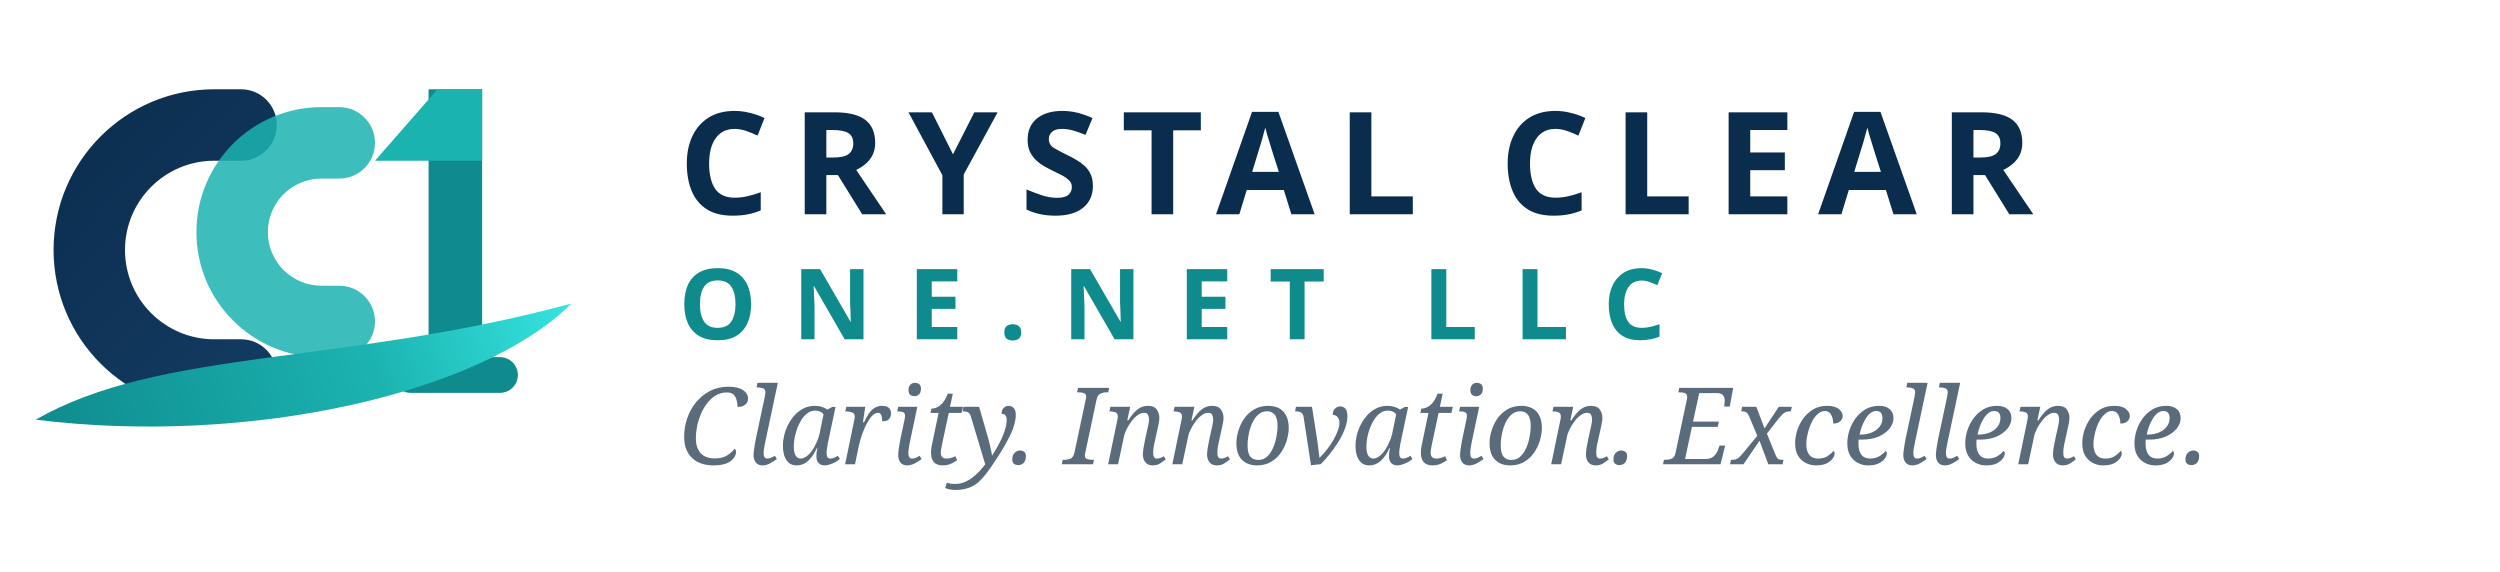
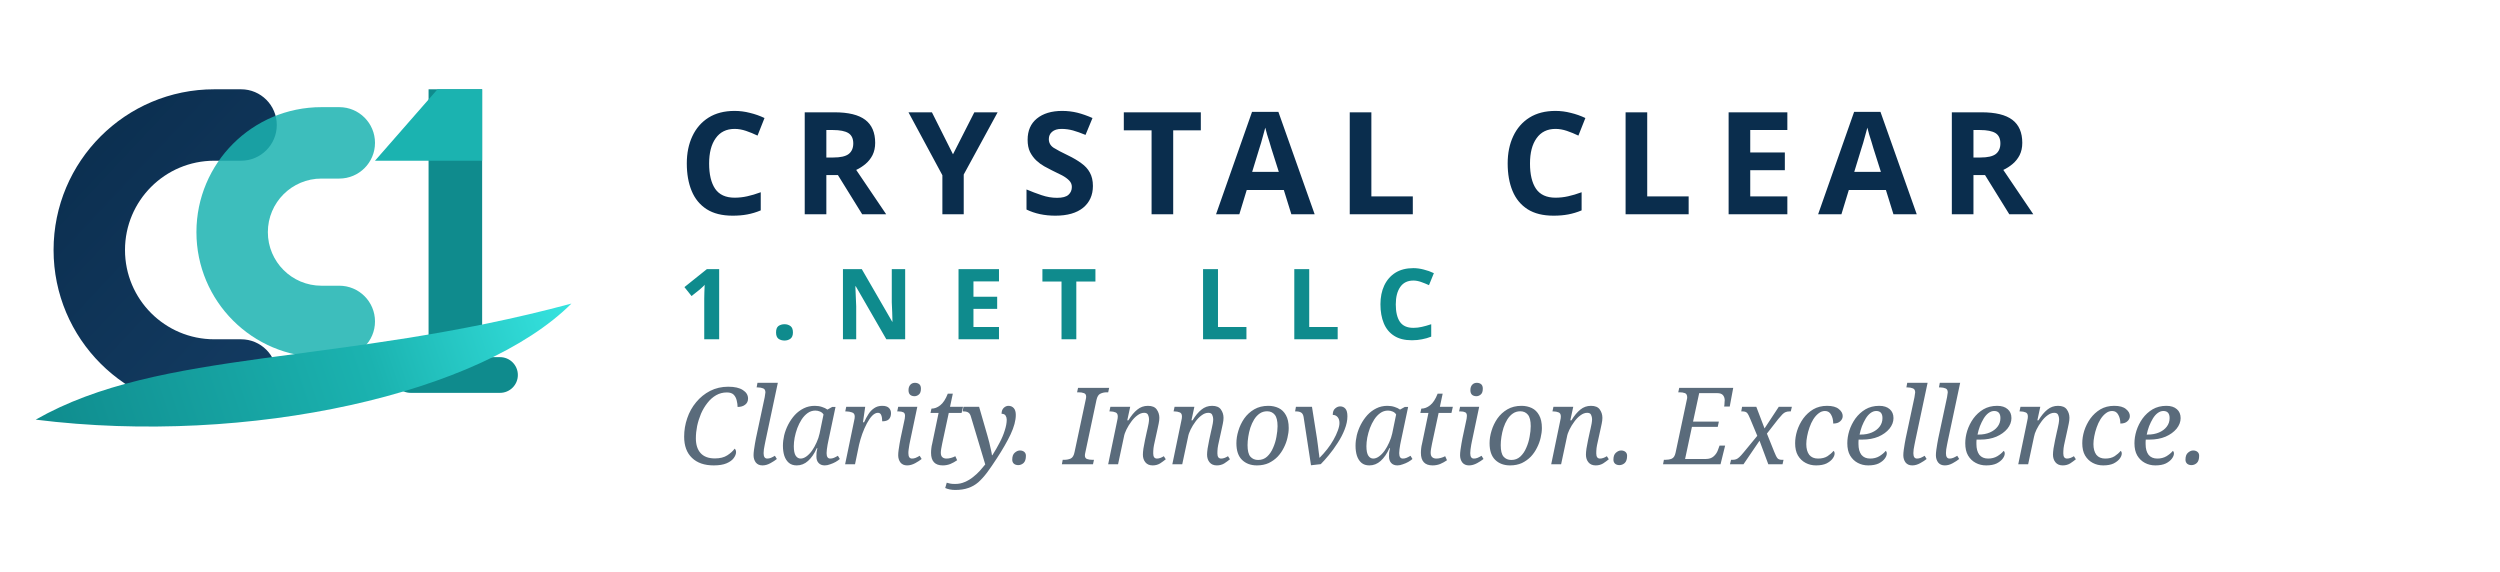
<svg xmlns="http://www.w3.org/2000/svg" viewBox="0 0 280 64" fill="none">
  <defs>
    <linearGradient id="swooshGradFull" x1="4" y1="48" x2="64" y2="28" gradientUnits="userSpaceOnUse">
      <stop stop-color="#0F8B8D" />
      <stop offset="0.6" stop-color="#1BB3B0" />
      <stop offset="1" stop-color="#38E8E4" />
    </linearGradient>
    <linearGradient id="cGradFull" x1="6" y1="10" x2="38" y2="40" gradientUnits="userSpaceOnUse">
      <stop stop-color="#0A2D4D" />
      <stop offset="1" stop-color="#143C63" />
    </linearGradient>
  </defs>
  <path d="M24 10C14.059 10 6 18.059 6 28C6 37.941 14.059 46 24 46H27C29.209 46 31 44.209 31 42C31 39.791 29.209 38 27 38H24C18.477 38 14 33.523 14 28C14 22.477 18.477 18 24 18H27C29.209 18 31 16.209 31 14C31 11.791 29.209 10 27 10H24Z" fill="url(#cGradFull)" />
  <path d="M36 12C28.268 12 22 18.268 22 26C22 33.732 28.268 40 36 40H38C40.209 40 42 38.209 42 36C42 33.791 40.209 32 38 32H36C32.686 32 30 29.314 30 26C30 22.686 32.686 20 36 20H38C40.209 20 42 18.209 42 16C42 13.791 40.209 12 38 12H36Z" fill="#1BB3B0" opacity="0.85" />
  <path d="M48 10H54V42H48V10Z" fill="#0F8B8D" />
  <path d="M42 18L49 10H54V18H42Z" fill="#1BB3B0" />
  <rect x="44" y="40" width="14" height="4" rx="2" fill="#0F8B8D" />
  <path d="M4 47C18 39 38 41 64 34C54 44 28 50 4 47Z" fill="url(#swooshGradFull)" />
  <text x="76" y="24" font-family="'Plus Jakarta Sans', sans-serif" font-weight="800" font-size="16" letter-spacing="2.5" fill="#0A2D4D">CRYSTAL CLEAR</text>
-   <text x="76" y="38" font-family="'Plus Jakarta Sans', sans-serif" font-weight="700" font-size="11" letter-spacing="4" fill="#0F8B8D">ONE.NET LLC</text>
+   <text x="76" y="38" font-family="'Plus Jakarta Sans', sans-serif" font-weight="700" font-size="11" letter-spacing="4" fill="#0F8B8D">1.NET LLC</text>
  <text x="76" y="52" font-family="'Instrument Serif', serif" font-style="italic" font-size="12" fill="#5A6B7B">Clarity. Innovation. Excellence.</text>
</svg>
